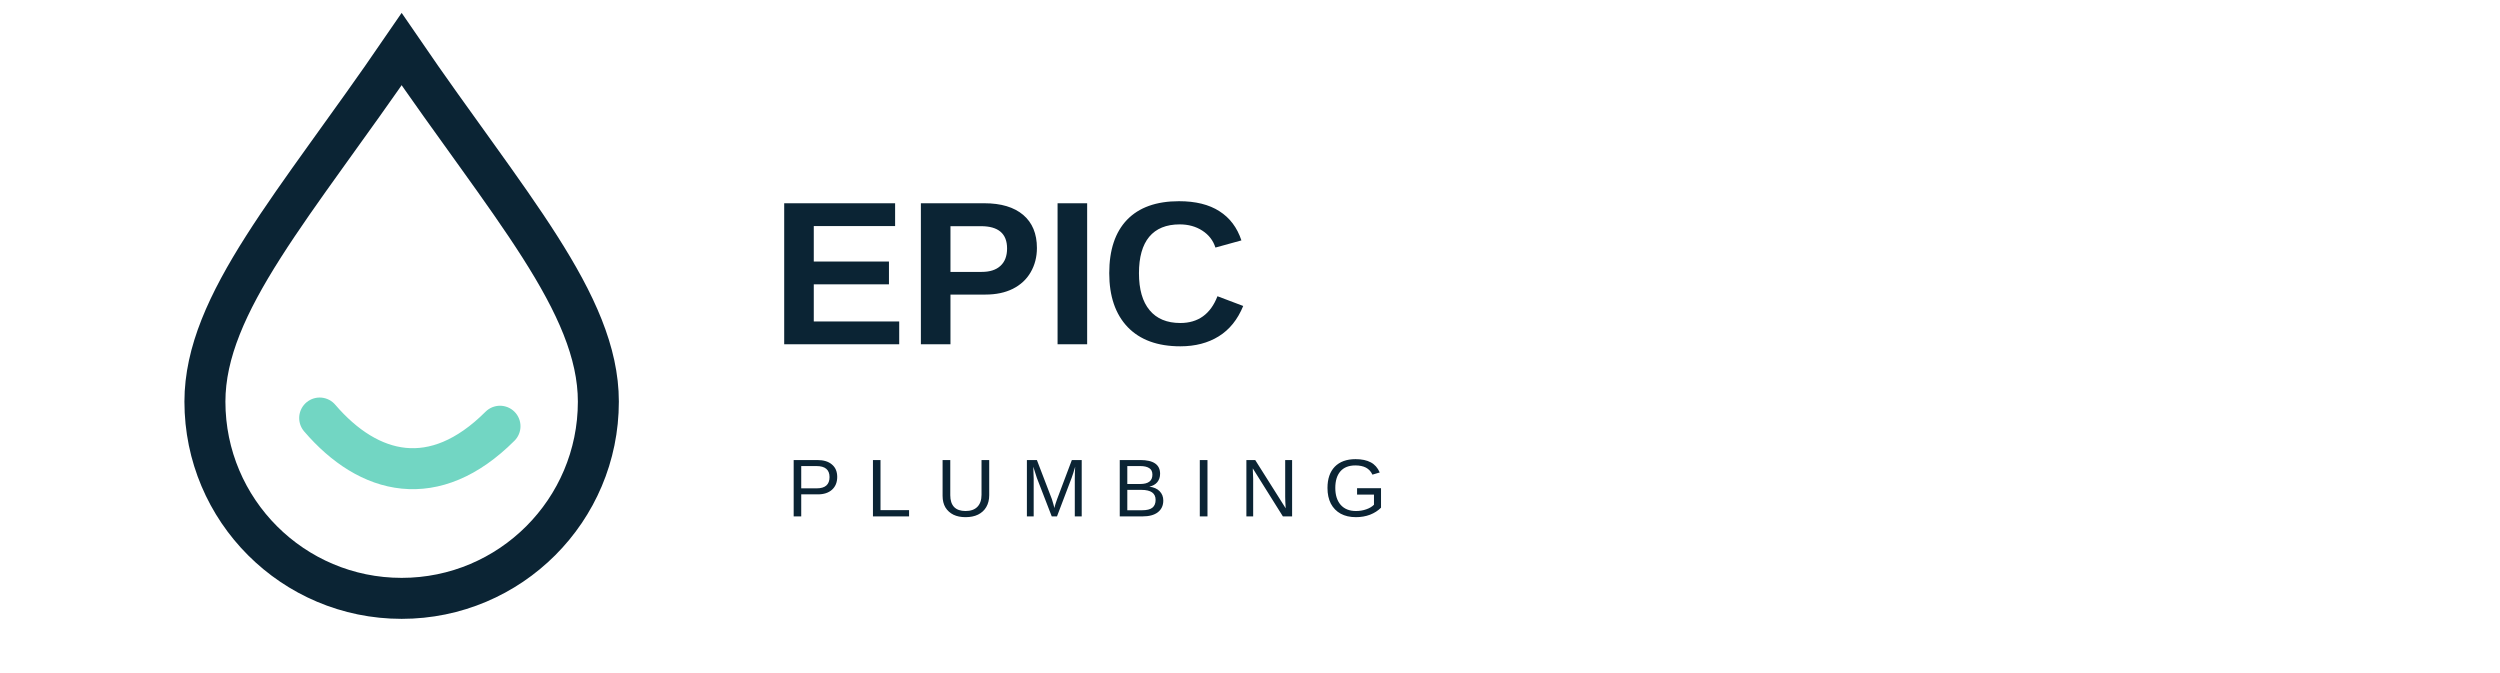
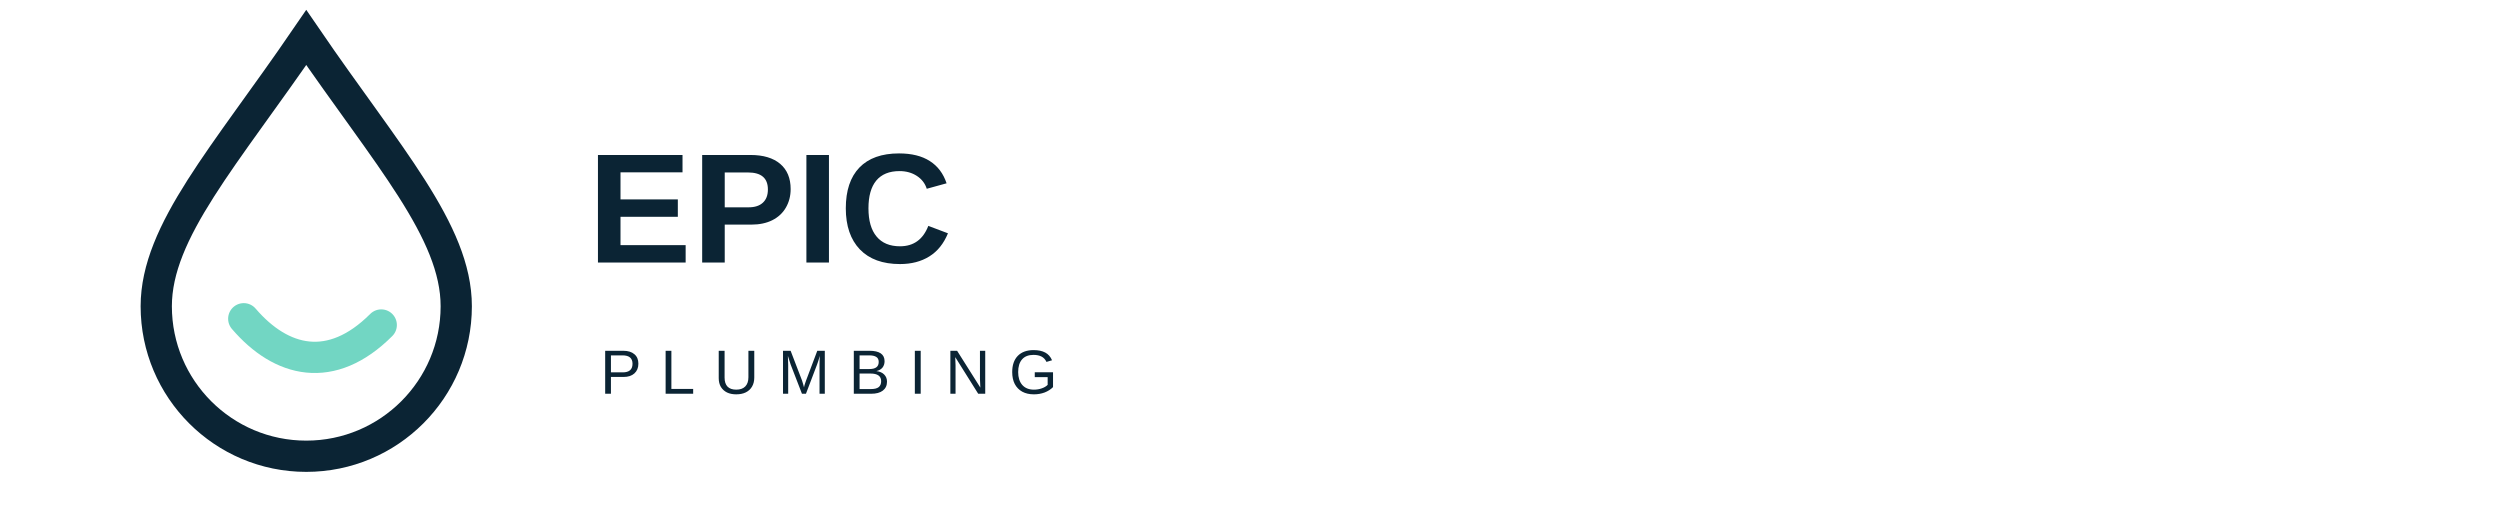
- <svg xmlns="http://www.w3.org/2000/svg" viewBox="0 0 305 82" role="img" aria-label="Epic Plumbing LLC logo concept C">
+ <svg xmlns="http://www.w3.org/2000/svg" viewBox="0 0 400 82" role="img" aria-label="Epic Plumbing LLC logo concept C">
  <path d="M49 6c-13 19-24 31-24 43a24 24 0 0 0 48 0C73 37 62 25 49 6Z" fill="none" stroke="#0b2434" stroke-width="5" />
  <path d="M39 51c6 7 14 9 22 1" fill="none" stroke="#72d6c3" stroke-width="5" stroke-linecap="round" />
  <text x="94" y="42" fill="#0b2434" font-family="Arial,sans-serif" font-size="25" font-weight="800">EPIC</text>
  <text x="96" y="63" fill="#0b2434" font-family="Arial,sans-serif" font-size="10" letter-spacing="3">PLUMBING</text>
</svg>
